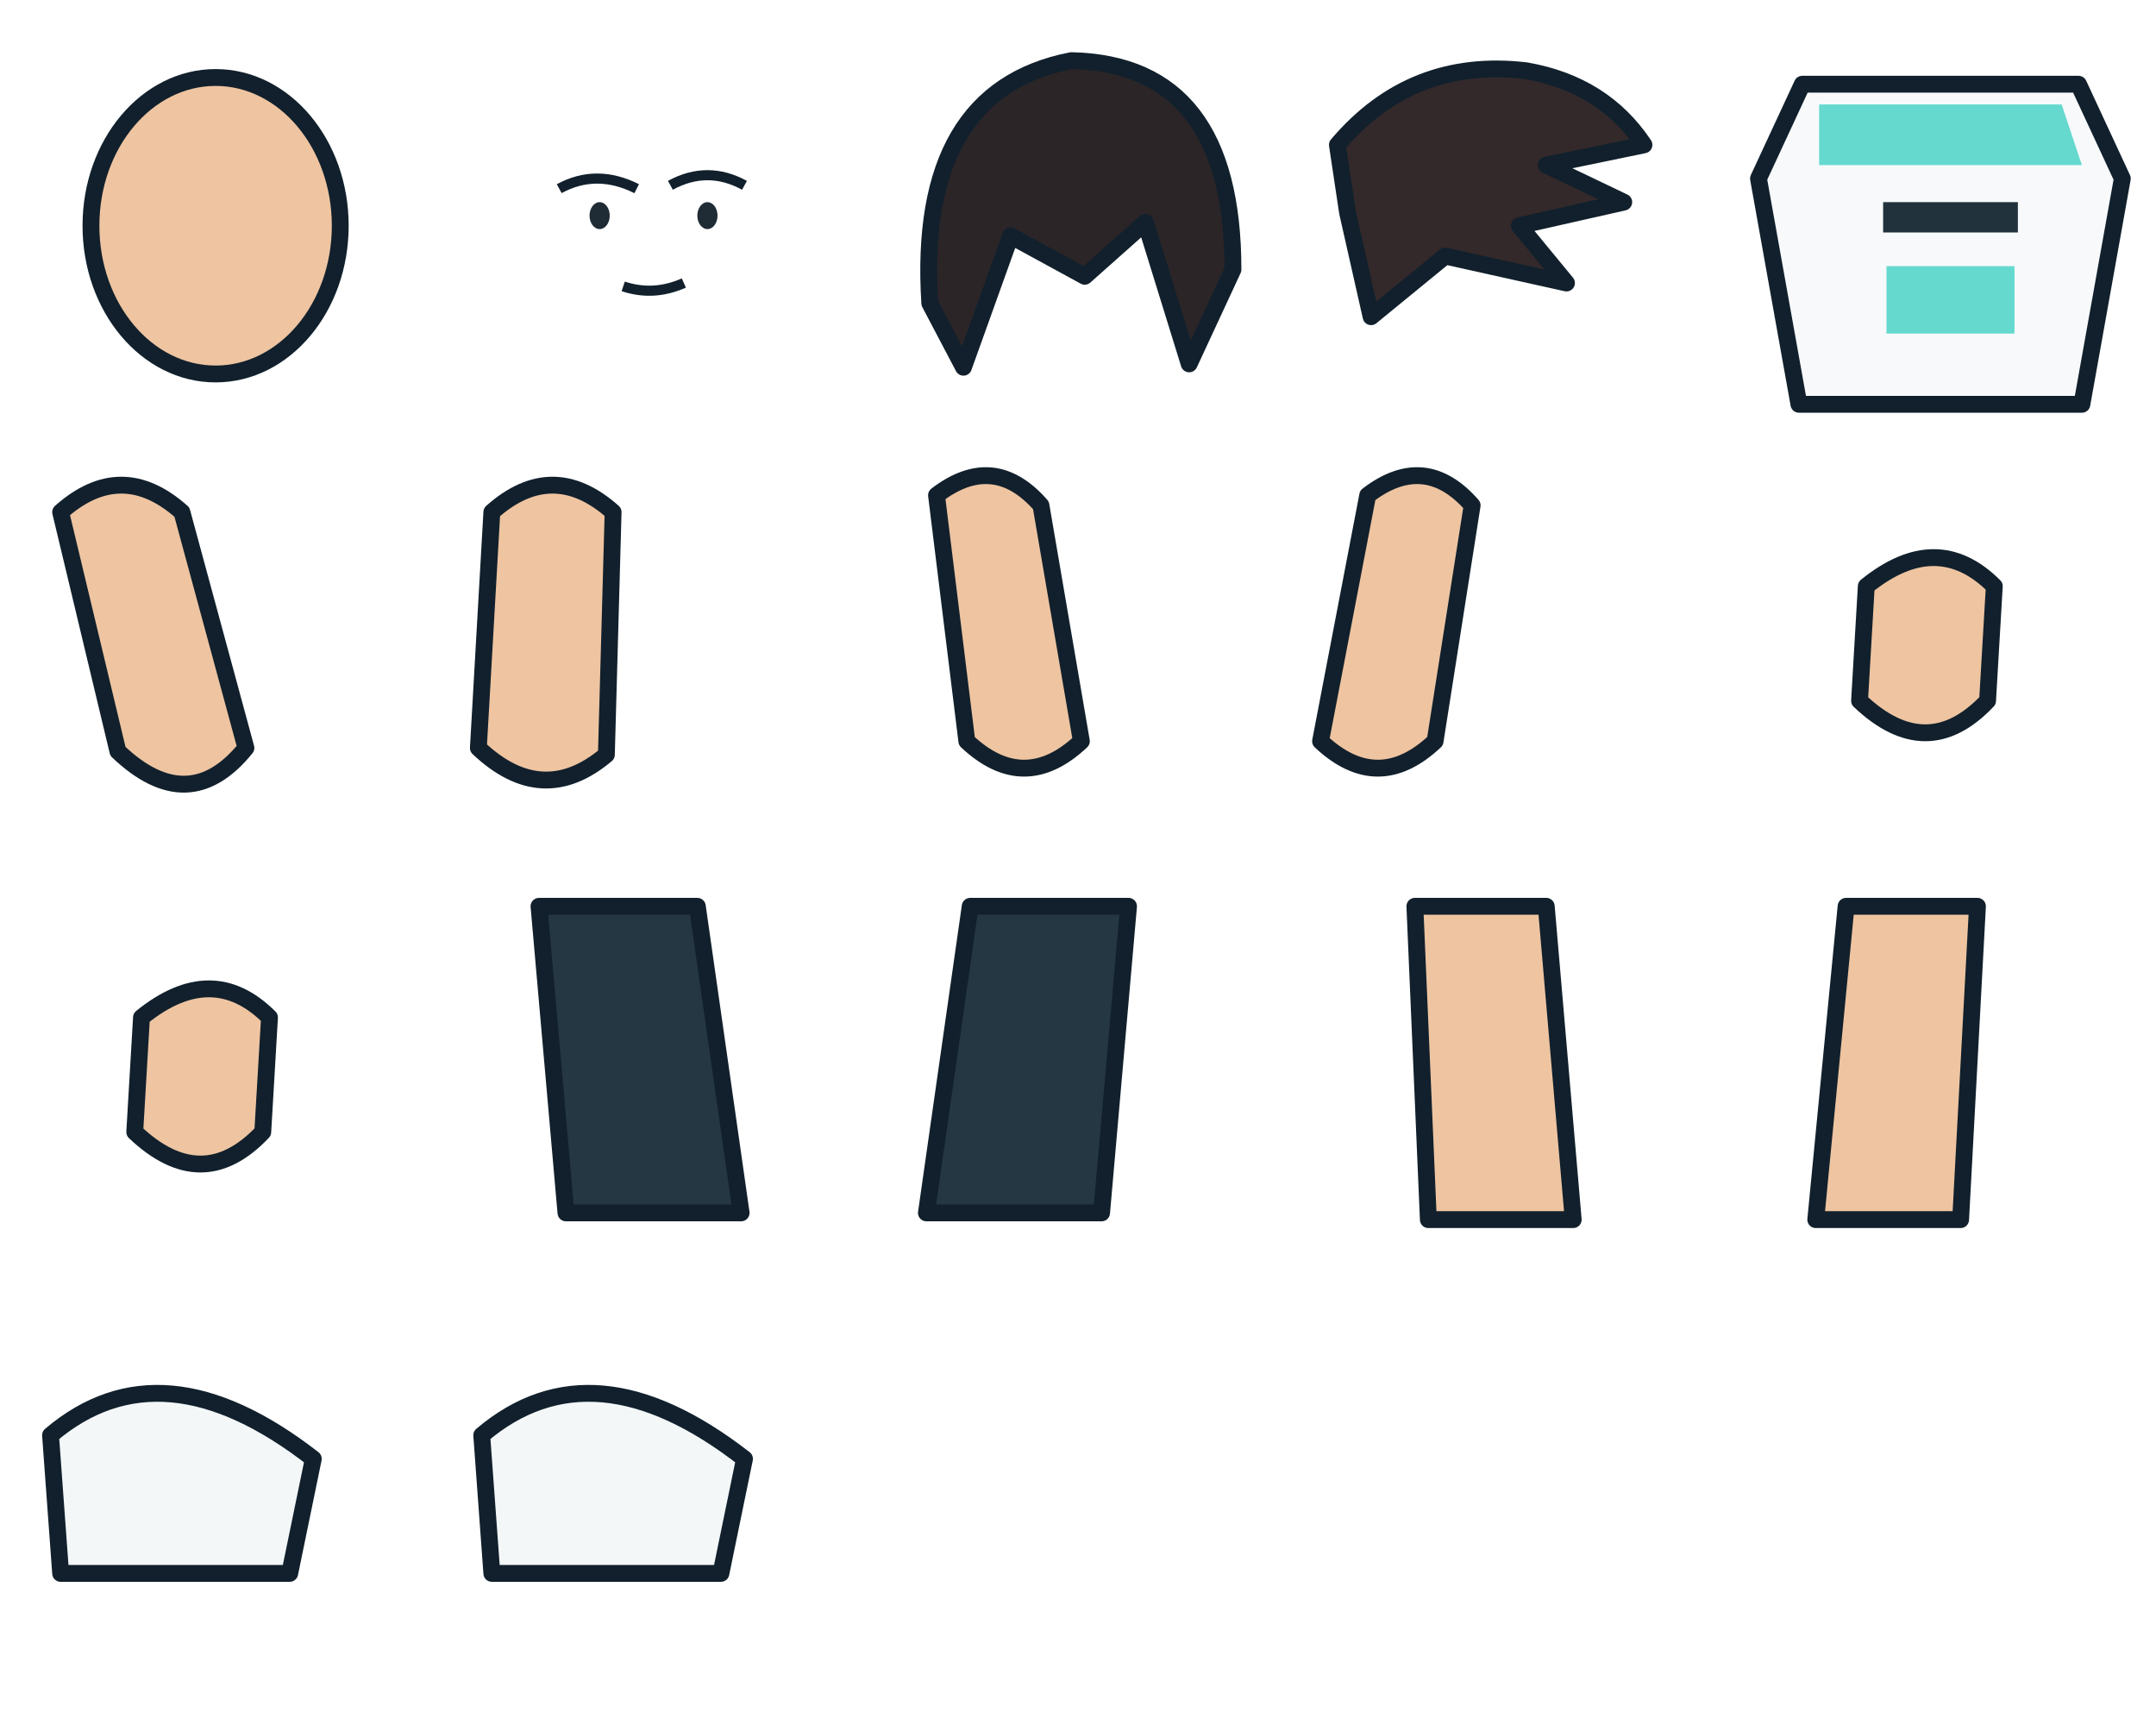
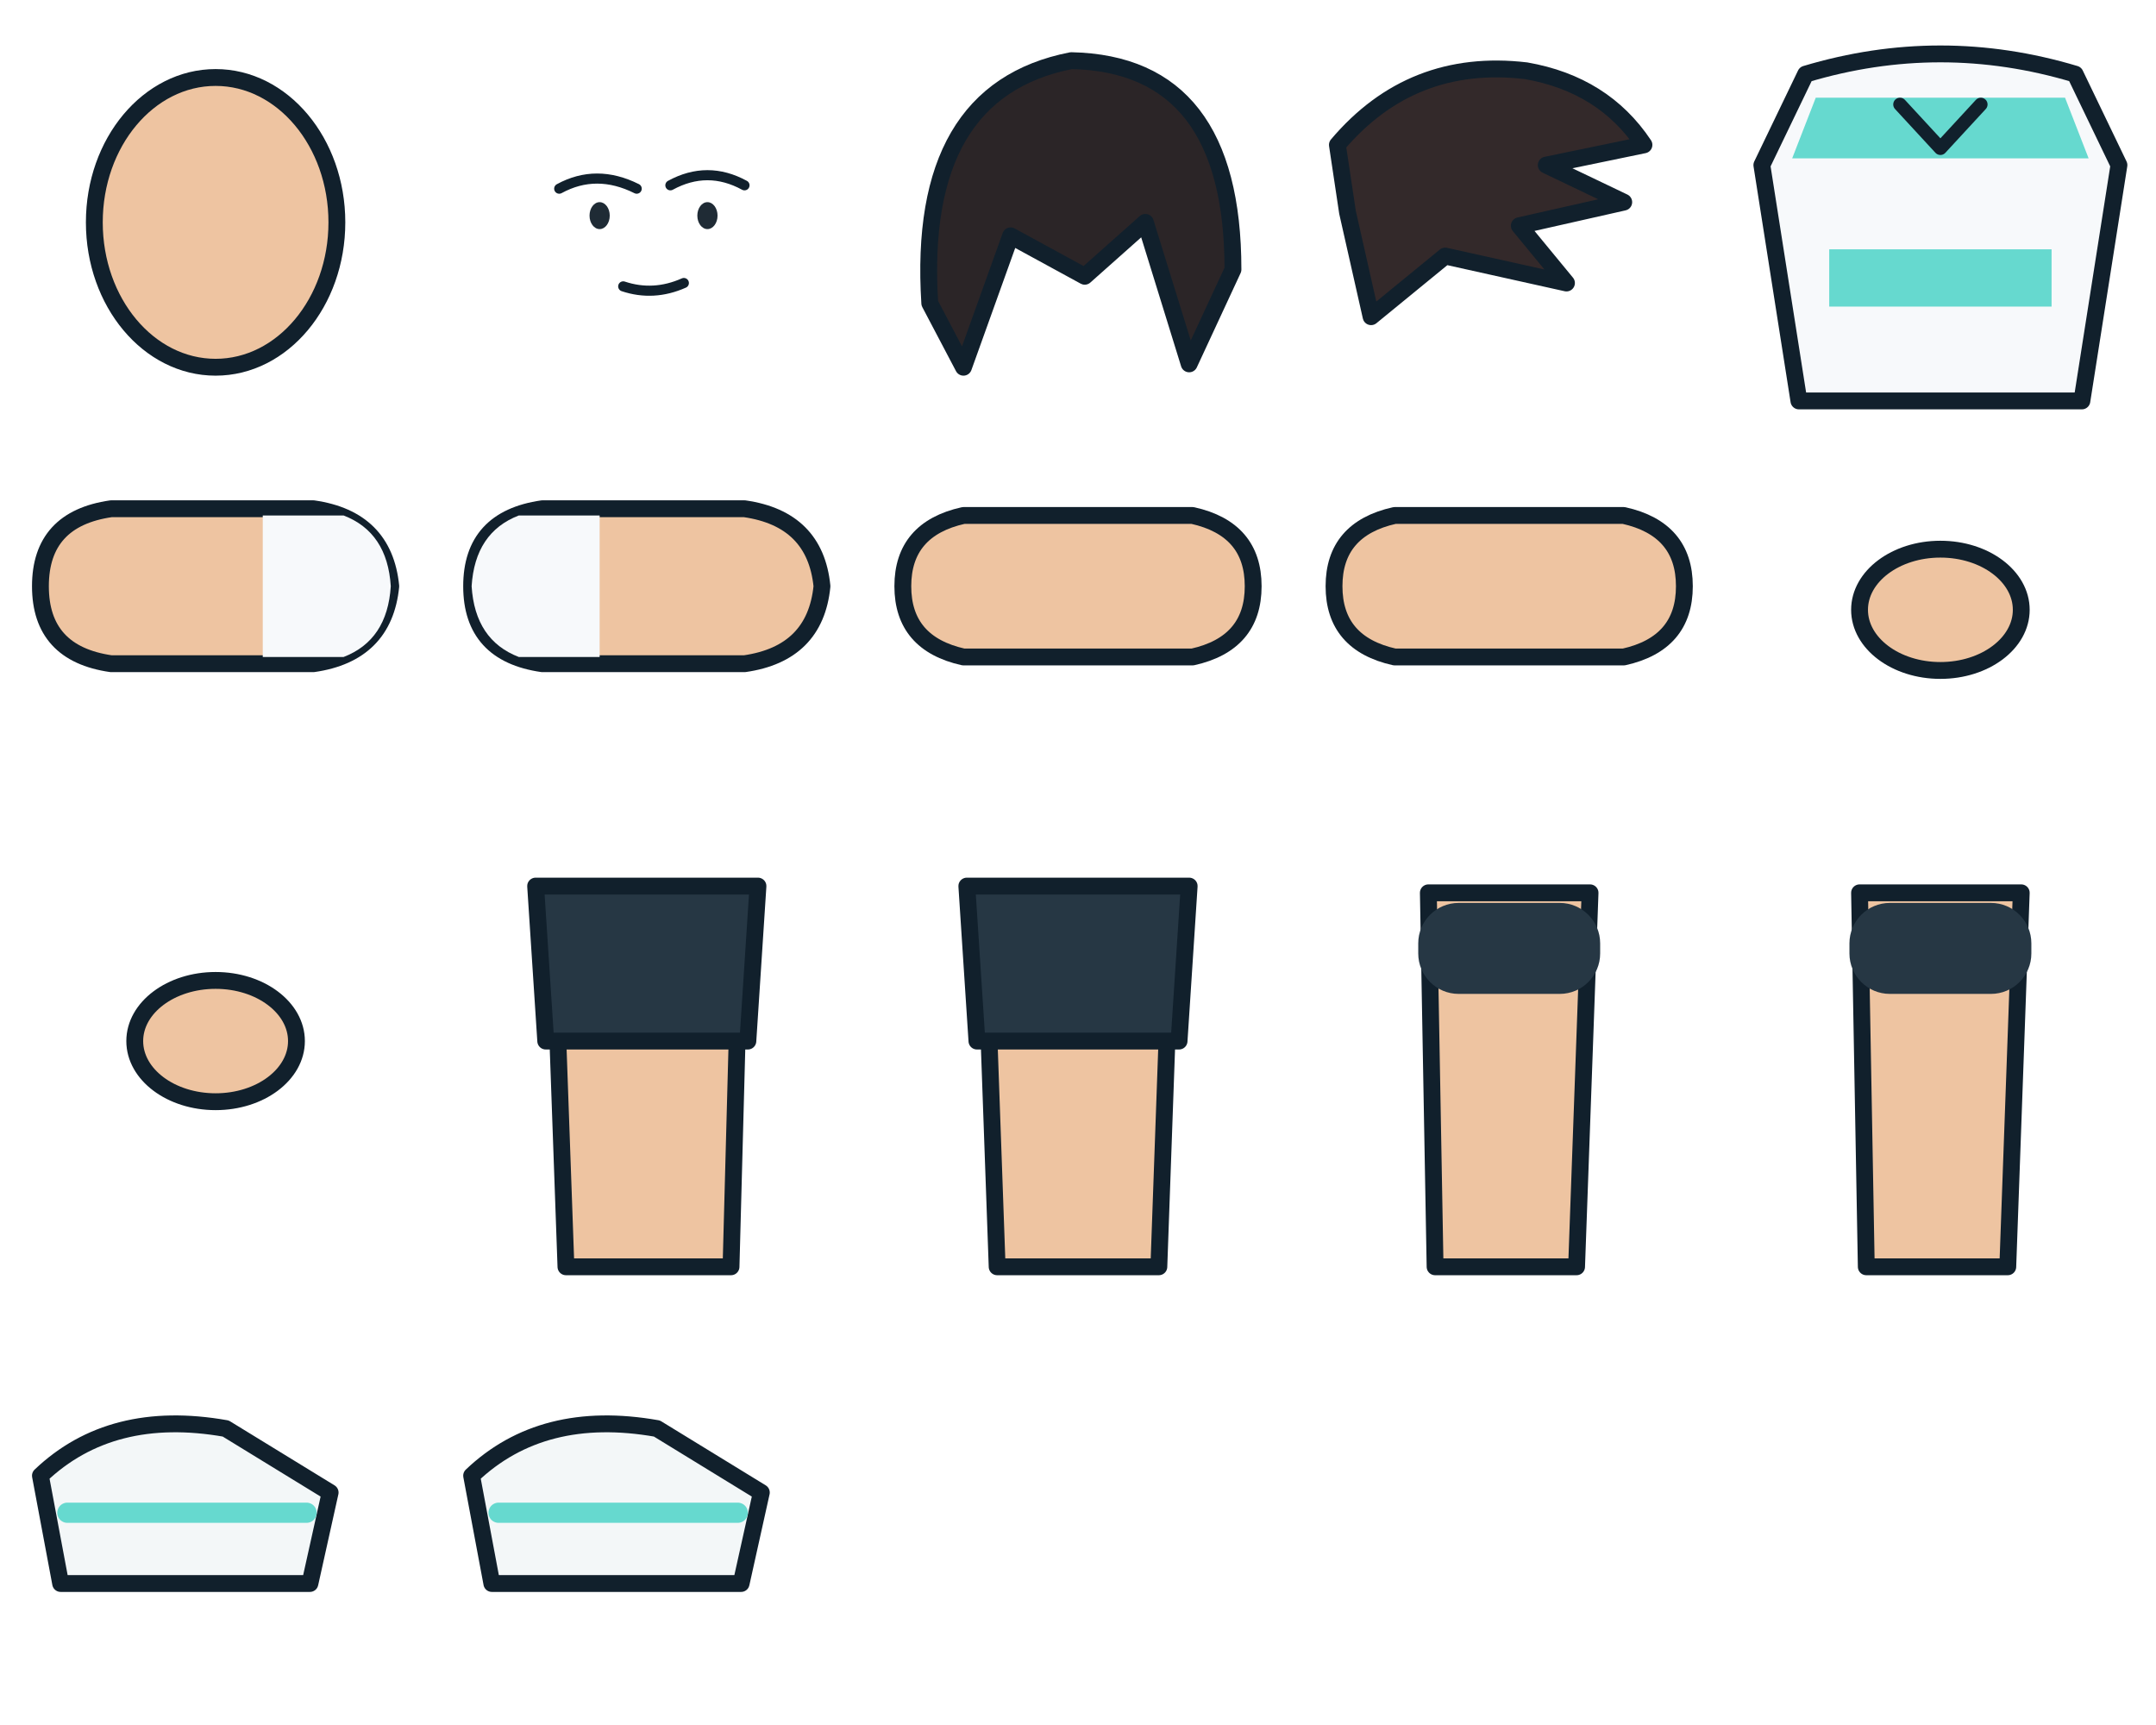
<svg xmlns="http://www.w3.org/2000/svg" width="640" height="512" viewBox="0 0 640 512">
-   <g stroke="#11202c" stroke-width="5" stroke-linejoin="round">
-     <ellipse cx="64" cy="67" rx="37" ry="44" fill="#eec4a1" />
+   <g stroke="#11202c" stroke-width="5" stroke-linejoin="round" stroke-linecap="round">
+     <ellipse cx="64" cy="66" rx="36" ry="43" fill="#eec4a1" />
    <g transform="translate(128)">
      <path d="M38 56q11-6 23 0M71 55q11-6 22 0" fill="none" stroke-width="3" />
      <ellipse cx="50" cy="64" rx="3" ry="4" fill="#1f2b35" stroke="none" />
      <ellipse cx="82" cy="64" rx="3" ry="4" fill="#1f2b35" stroke="none" />
      <path d="M57 85q9 3 18-1" fill="none" stroke-width="3" />
    </g>
    <path d="M276 90q-4-63 42-72 48 1 48 62l-13 28-13-42-18 16-22-12-14 39z" fill="#2b2527" />
    <path d="M397 43q22-26 56-22 23 4 35 22l-29 6 23 11-31 7 14 17-36-8-22 18-7-31z" fill="#33292a" />
-     <path d="M535 25h82l13 28-12 67h-84l-12-67z" fill="#f7f9fb" />
-     <path d="M540 31h72l6 18h-78z" fill="#66d9cf" stroke="none" />
-     <path d="M559 60h40v9h-40z" fill="#22323c" stroke="none" />
-     <path d="M560 79h38v20h-38z" fill="#66d9cf" stroke="none" />
-     <path d="M18 152q18-16 36 0l19 70q-17 21-38 1z" fill="#eec4a1" />
-     <path d="M146 152q18-16 36 0l-2 72q-19 16-38-2z" fill="#eec4a1" />
-     <path d="M278 147q17-13 31 3l12 70q-17 16-34 0z" fill="#eec4a1" />
-     <path d="M406 147q17-13 31 3l-11 70q-17 16-34 0z" fill="#eec4a1" />
-     <path d="M554 174q21-17 38 0l-2 34q-18 19-38 0z" fill="#eec4a1" />
-     <path d="M42 302q21-17 38 0l-2 34q-18 19-38 0z" fill="#eec4a1" />
-     <path d="M160 269h47l13 91h-52z" fill="#263744" />
-     <path d="M288 269h47l-8 91h-52z" fill="#263744" />
-     <path d="M420 269h39l8 93h-43z" fill="#eec4a1" />
-     <path d="M548 269h39l-5 93h-43z" fill="#eec4a1" />
-     <path d="M15 426q33-28 78 7l-7 34H18z" fill="#f3f7f8" />
-     <path d="M143 426q33-28 78 7l-7 34h-68z" fill="#f3f7f8" />
+     <path d="M536 22Q576 10 616 22L629 49 618 119H534L523 49Z" fill="#f7f9fb" />
+     <path d="M539 29H613L620 47H532Z" fill="#66d9cf" stroke="none" />
+     <path d="M564 31L576 44 588 31" fill="none" stroke="#11202c" stroke-width="4" />
+     <path d="M543 74H609V91H543Z" fill="#66d9cf" stroke="none" />
+     <path d="M12 174Q12 154 33 151H93Q114 154 116 174Q114 194 93 197H33Q12 194 12 174Z" fill="#eec4a1" />
+     <path d="M78 153H102Q115 158 116 174Q115 190 102 195H78Z" fill="#f7f9fb" stroke="none" />
+     <path d="M140 174Q140 154 161 151H221Q242 154 244 174Q242 194 221 197H161Q140 194 140 174Z" fill="#eec4a1" />
+     <path d="M140 174Q141 158 154 153H178V195H154Q141 190 140 174Z" fill="#f7f9fb" stroke="none" />
+     <path d="M268 174Q268 157 286 153H354Q372 157 372 174Q372 191 354 195H286Q268 191 268 174Z" fill="#eec4a1" />
+     <path d="M396 174Q396 157 414 153H482Q500 157 500 174Q500 191 482 195H414Q396 191 396 174Z" fill="#eec4a1" />
+     <ellipse cx="576" cy="181" rx="24" ry="18" fill="#eec4a1" />
+     <ellipse cx="64" cy="309" rx="24" ry="18" fill="#eec4a1" />
+     <path d="M164 264H220L217 376H168Z" fill="#eec4a1" />
+     <path d="M159 263H225L222 309H162Z" fill="#263744" />
+     <path d="M292 264H348L344 376H296Z" fill="#eec4a1" />
+     <path d="M287 263H353L350 309H290Z" fill="#263744" />
+     <path d="M424 265H472L468 376H426Z" fill="#eec4a1" />
+     <rect x="421" y="268" width="54" height="27" rx="12" fill="#263744" stroke="none" />
+     <path d="M552 265H600L596 376H554Z" fill="#eec4a1" />
+     <rect x="549" y="268" width="54" height="27" rx="12" fill="#263744" stroke="none" />
+     <path d="M12 438Q33 418 67 424L98 443 92 470H18Z" fill="#f3f7f8" />
+     <path d="M20 449H91" fill="none" stroke="#66d9cf" stroke-width="6" />
+     <path d="M140 438Q161 418 195 424L226 443 220 470H146Z" fill="#f3f7f8" />
+     <path d="M148 449H219" fill="none" stroke="#66d9cf" stroke-width="6" />
  </g>
</svg>
